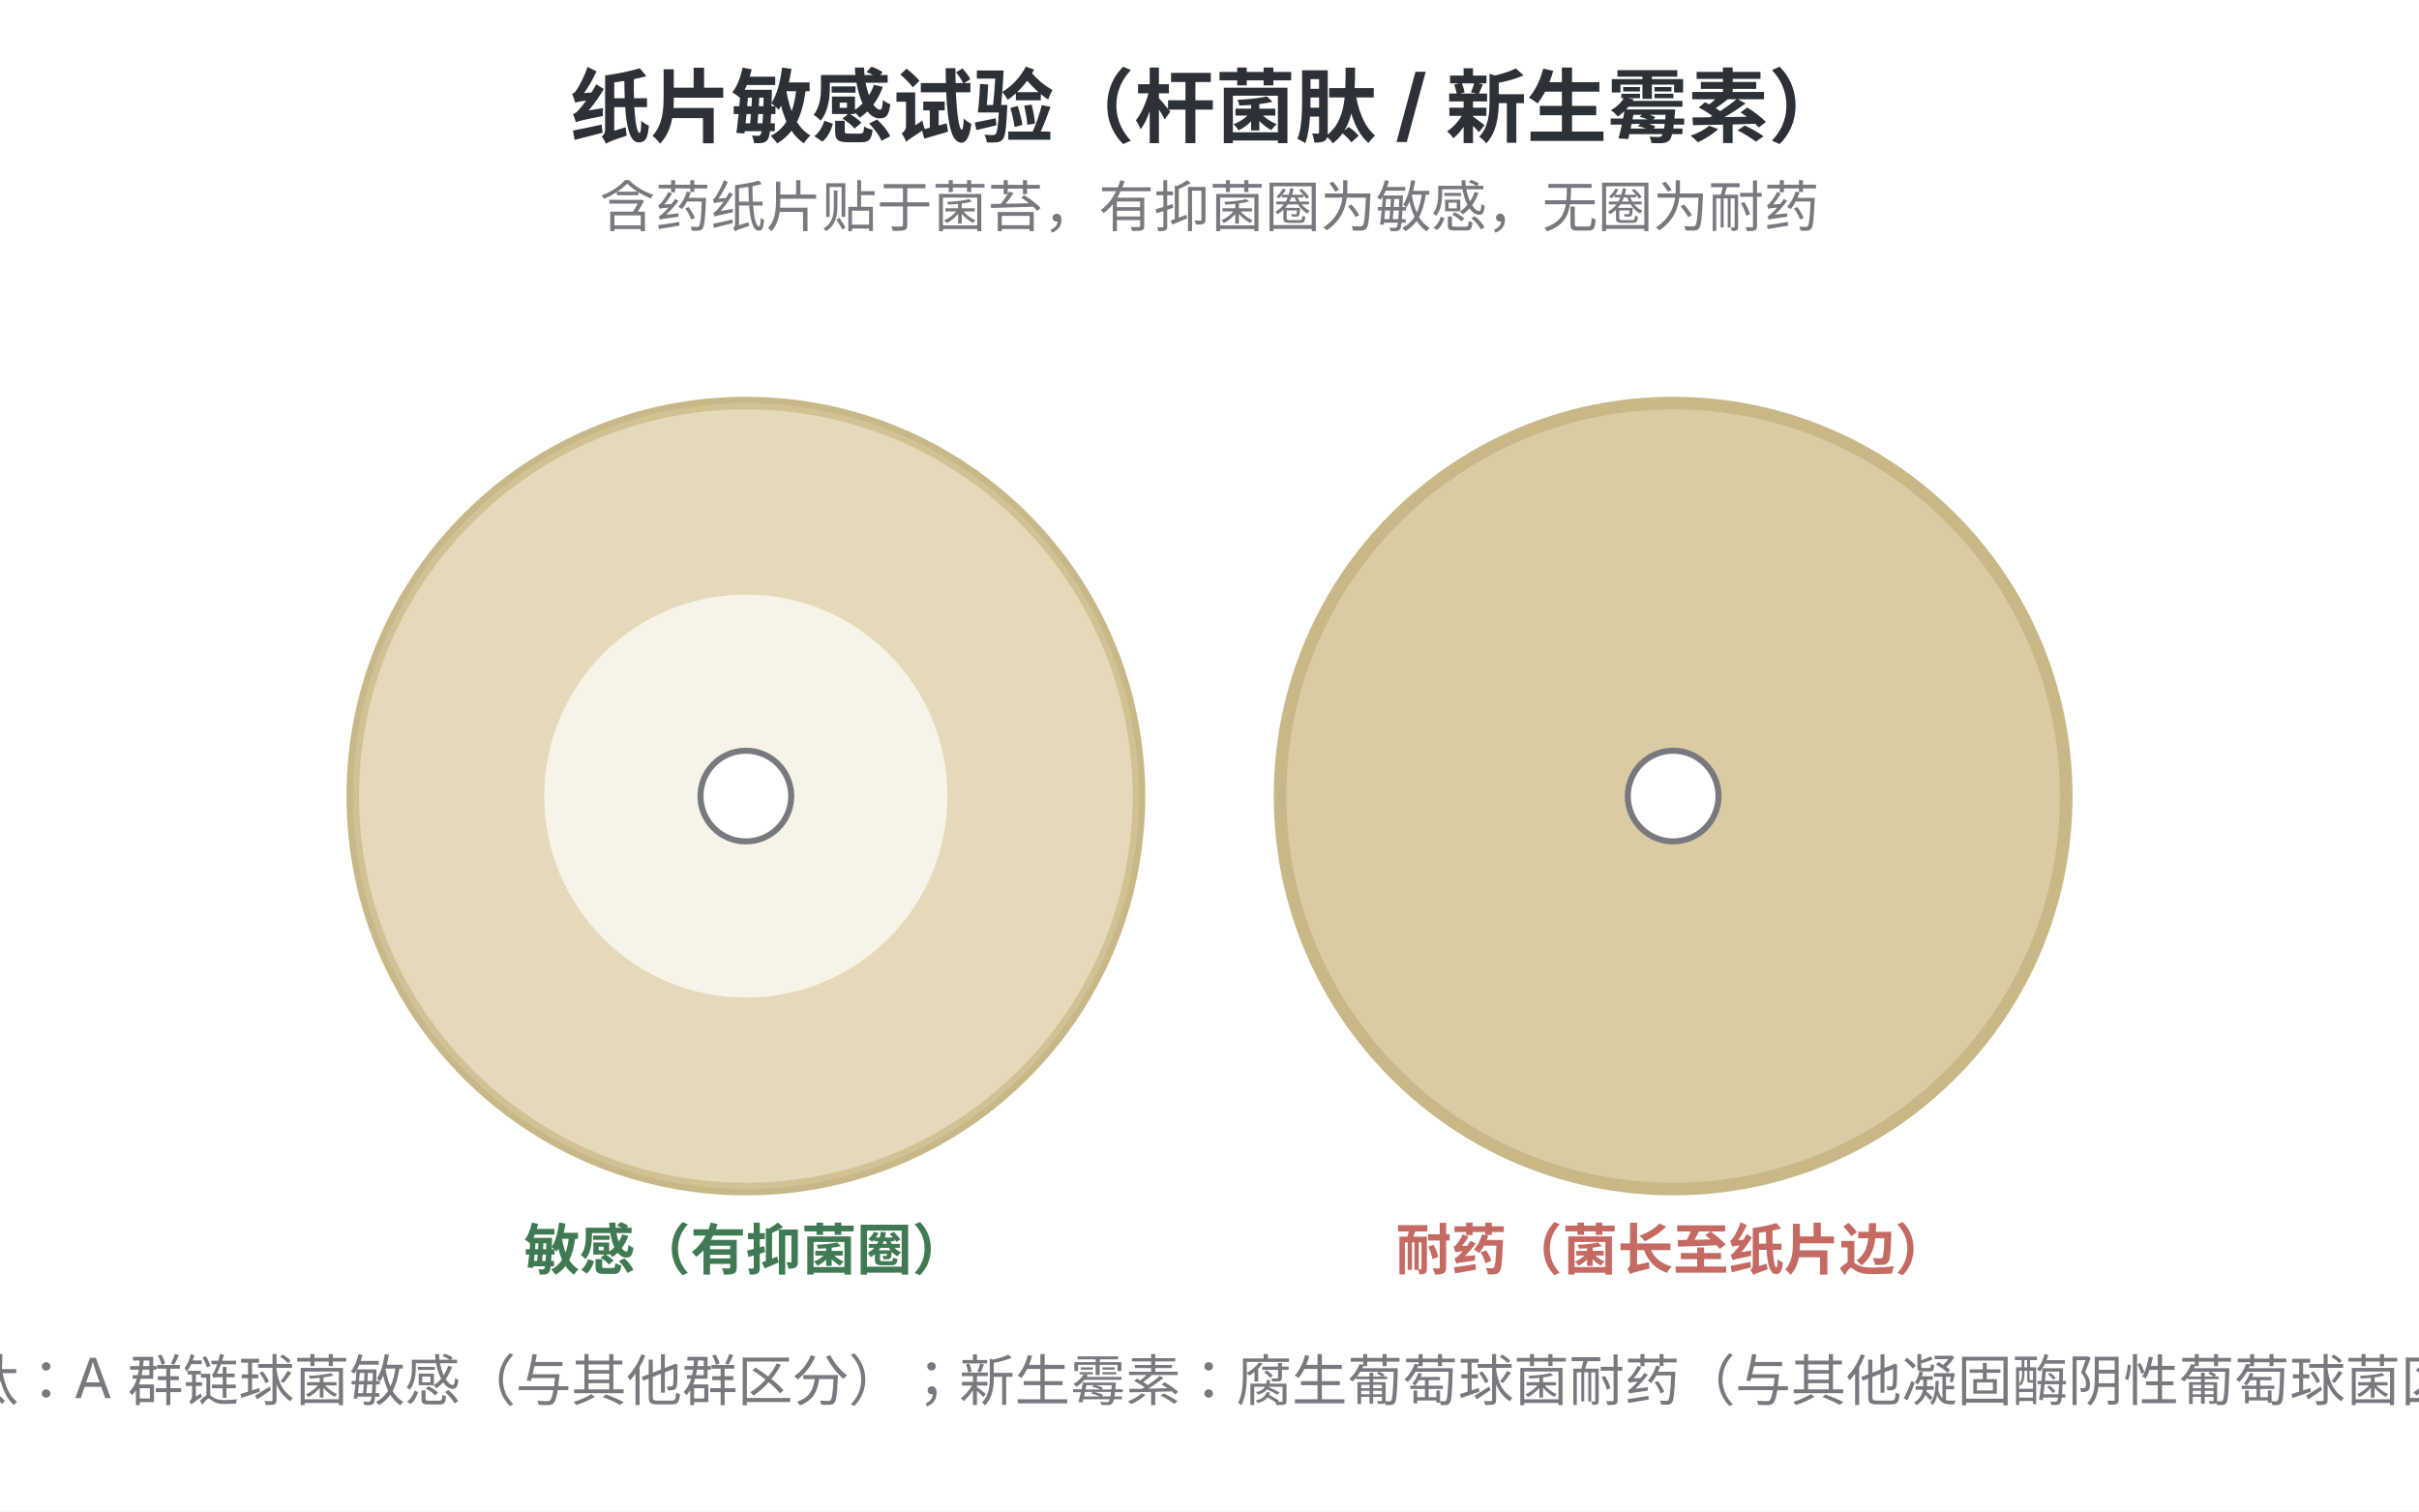
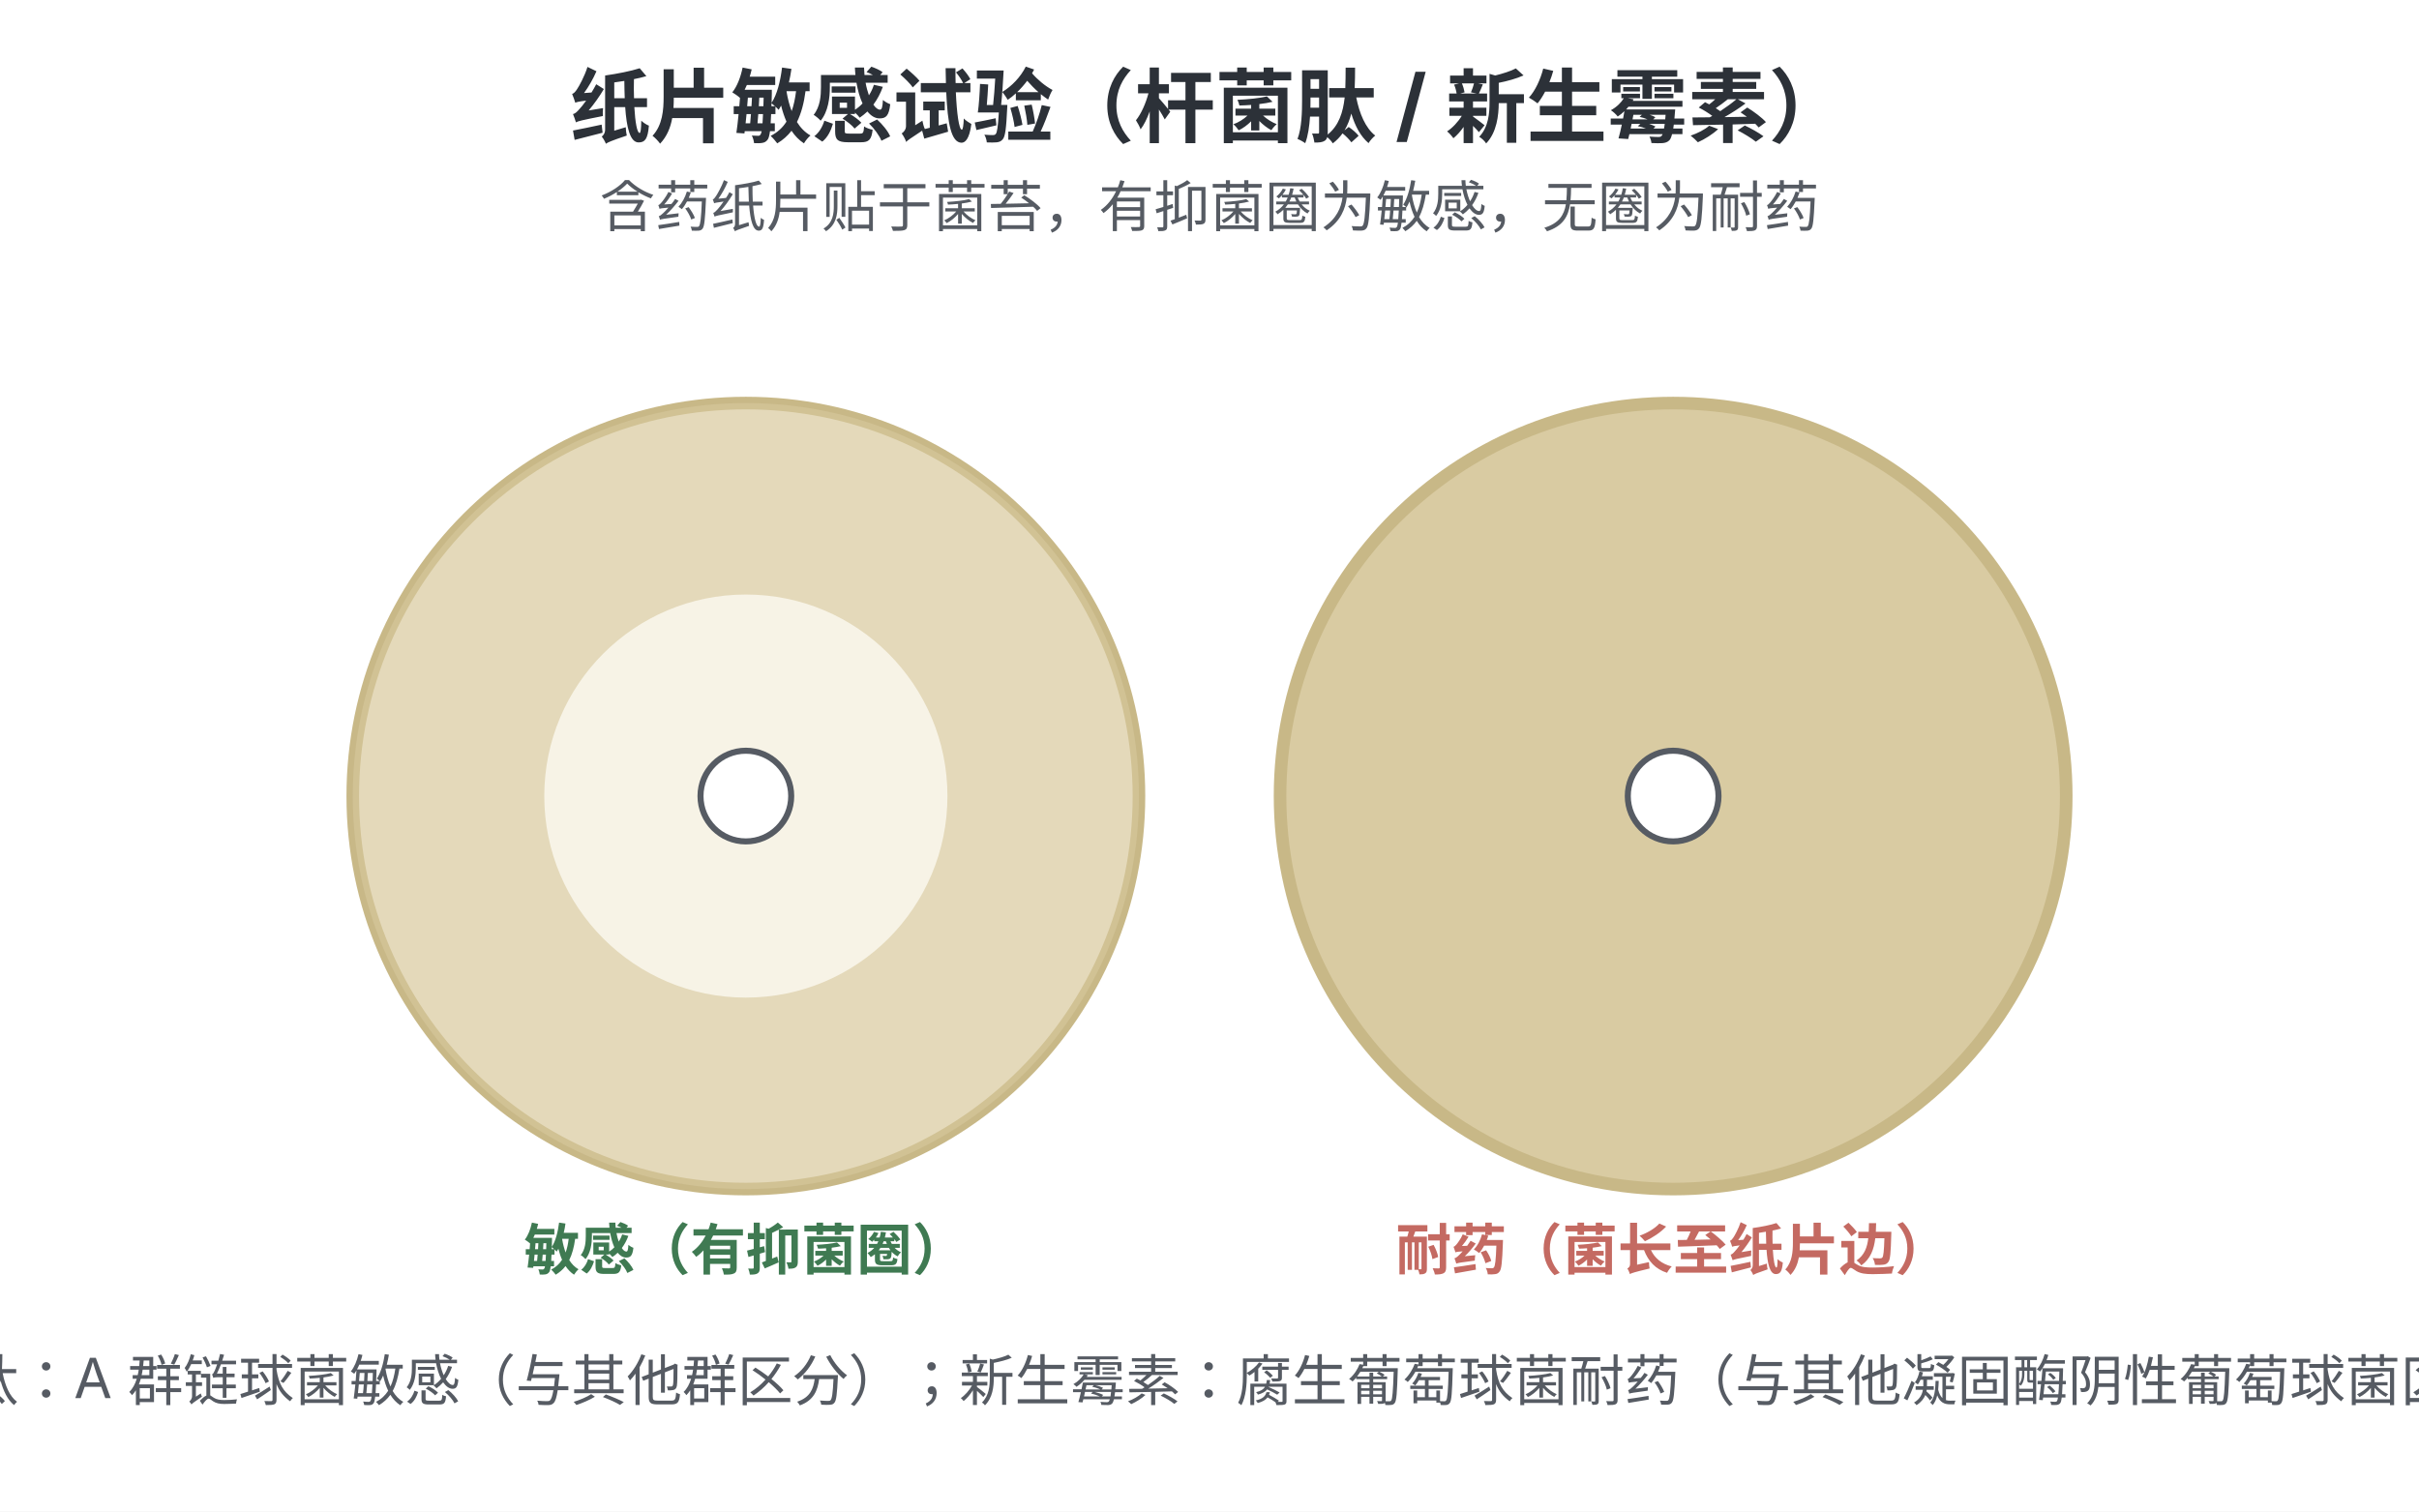
<svg xmlns="http://www.w3.org/2000/svg" role="img" viewBox="0 0 480 300" font-family="-apple-system,'PingFang SC','Microsoft YaHei',sans-serif">
  <rect width="480" height="300" fill="#ffffff" />
  <text x="240" y="27" text-anchor="middle" font-size="16" font-weight="700" fill="#2c3138">纸片敏感试验（杆菌肽 / 新生霉素）</text>
-   <text x="240" y="45" text-anchor="middle" font-size="11" fill="#77797e">含药纸片贴于菌苔，有抑菌圈为敏感，无圈为耐药</text>
+   <text x="240" y="45" text-anchor="middle" font-size="11" fill="#565b63">含药纸片贴于菌苔，有抑菌圈为敏感，无圈为耐药</text>
  <g>
    <circle cx="148" cy="158" r="78" fill="#efe7d2" stroke="#c8b887" stroke-width="2.5" />
    <circle cx="148" cy="158" r="78" fill="#d9cba2" opacity="0.5" />
    <circle cx="148" cy="158" r="40" fill="#f7f3e6" />
-     <circle cx="148" cy="158" r="9" fill="#ffffff" stroke="#77797e" stroke-width="1.2" />
+     <circle cx="148" cy="158" r="9" fill="#ffffff" stroke="#565b63" stroke-width="1.2" />
    <text x="148" y="252" text-anchor="middle" font-size="11" font-weight="700" fill="#3f7a52">敏感（有抑菌圈）</text>
  </g>
  <g>
    <circle cx="332" cy="158" r="78" fill="#d9cba2" stroke="#c8b887" stroke-width="2.5" />
-     <circle cx="332" cy="158" r="9" fill="#ffffff" stroke="#77797e" stroke-width="1.2" />
+     <circle cx="332" cy="158" r="9" fill="#ffffff" stroke="#565b63" stroke-width="1.2" />
    <text x="332" y="252" text-anchor="middle" font-size="11" font-weight="700" fill="#c46a62">耐药（菌长至纸片边）</text>
  </g>
-   <text x="240" y="278" text-anchor="middle" font-size="11" fill="#77797e">杆菌肽：A 群链球菌敏感（与其他群区分）；新生霉素：腐生葡萄球菌耐药（与其他凝固酶阴性葡萄球菌区分）</text>
+   <text x="240" y="278" text-anchor="middle" font-size="11" fill="#565b63">杆菌肽：A 群链球菌敏感（与其他群区分）；新生霉素：腐生葡萄球菌耐药（与其他凝固酶阴性葡萄球菌区分）</text>
</svg>
